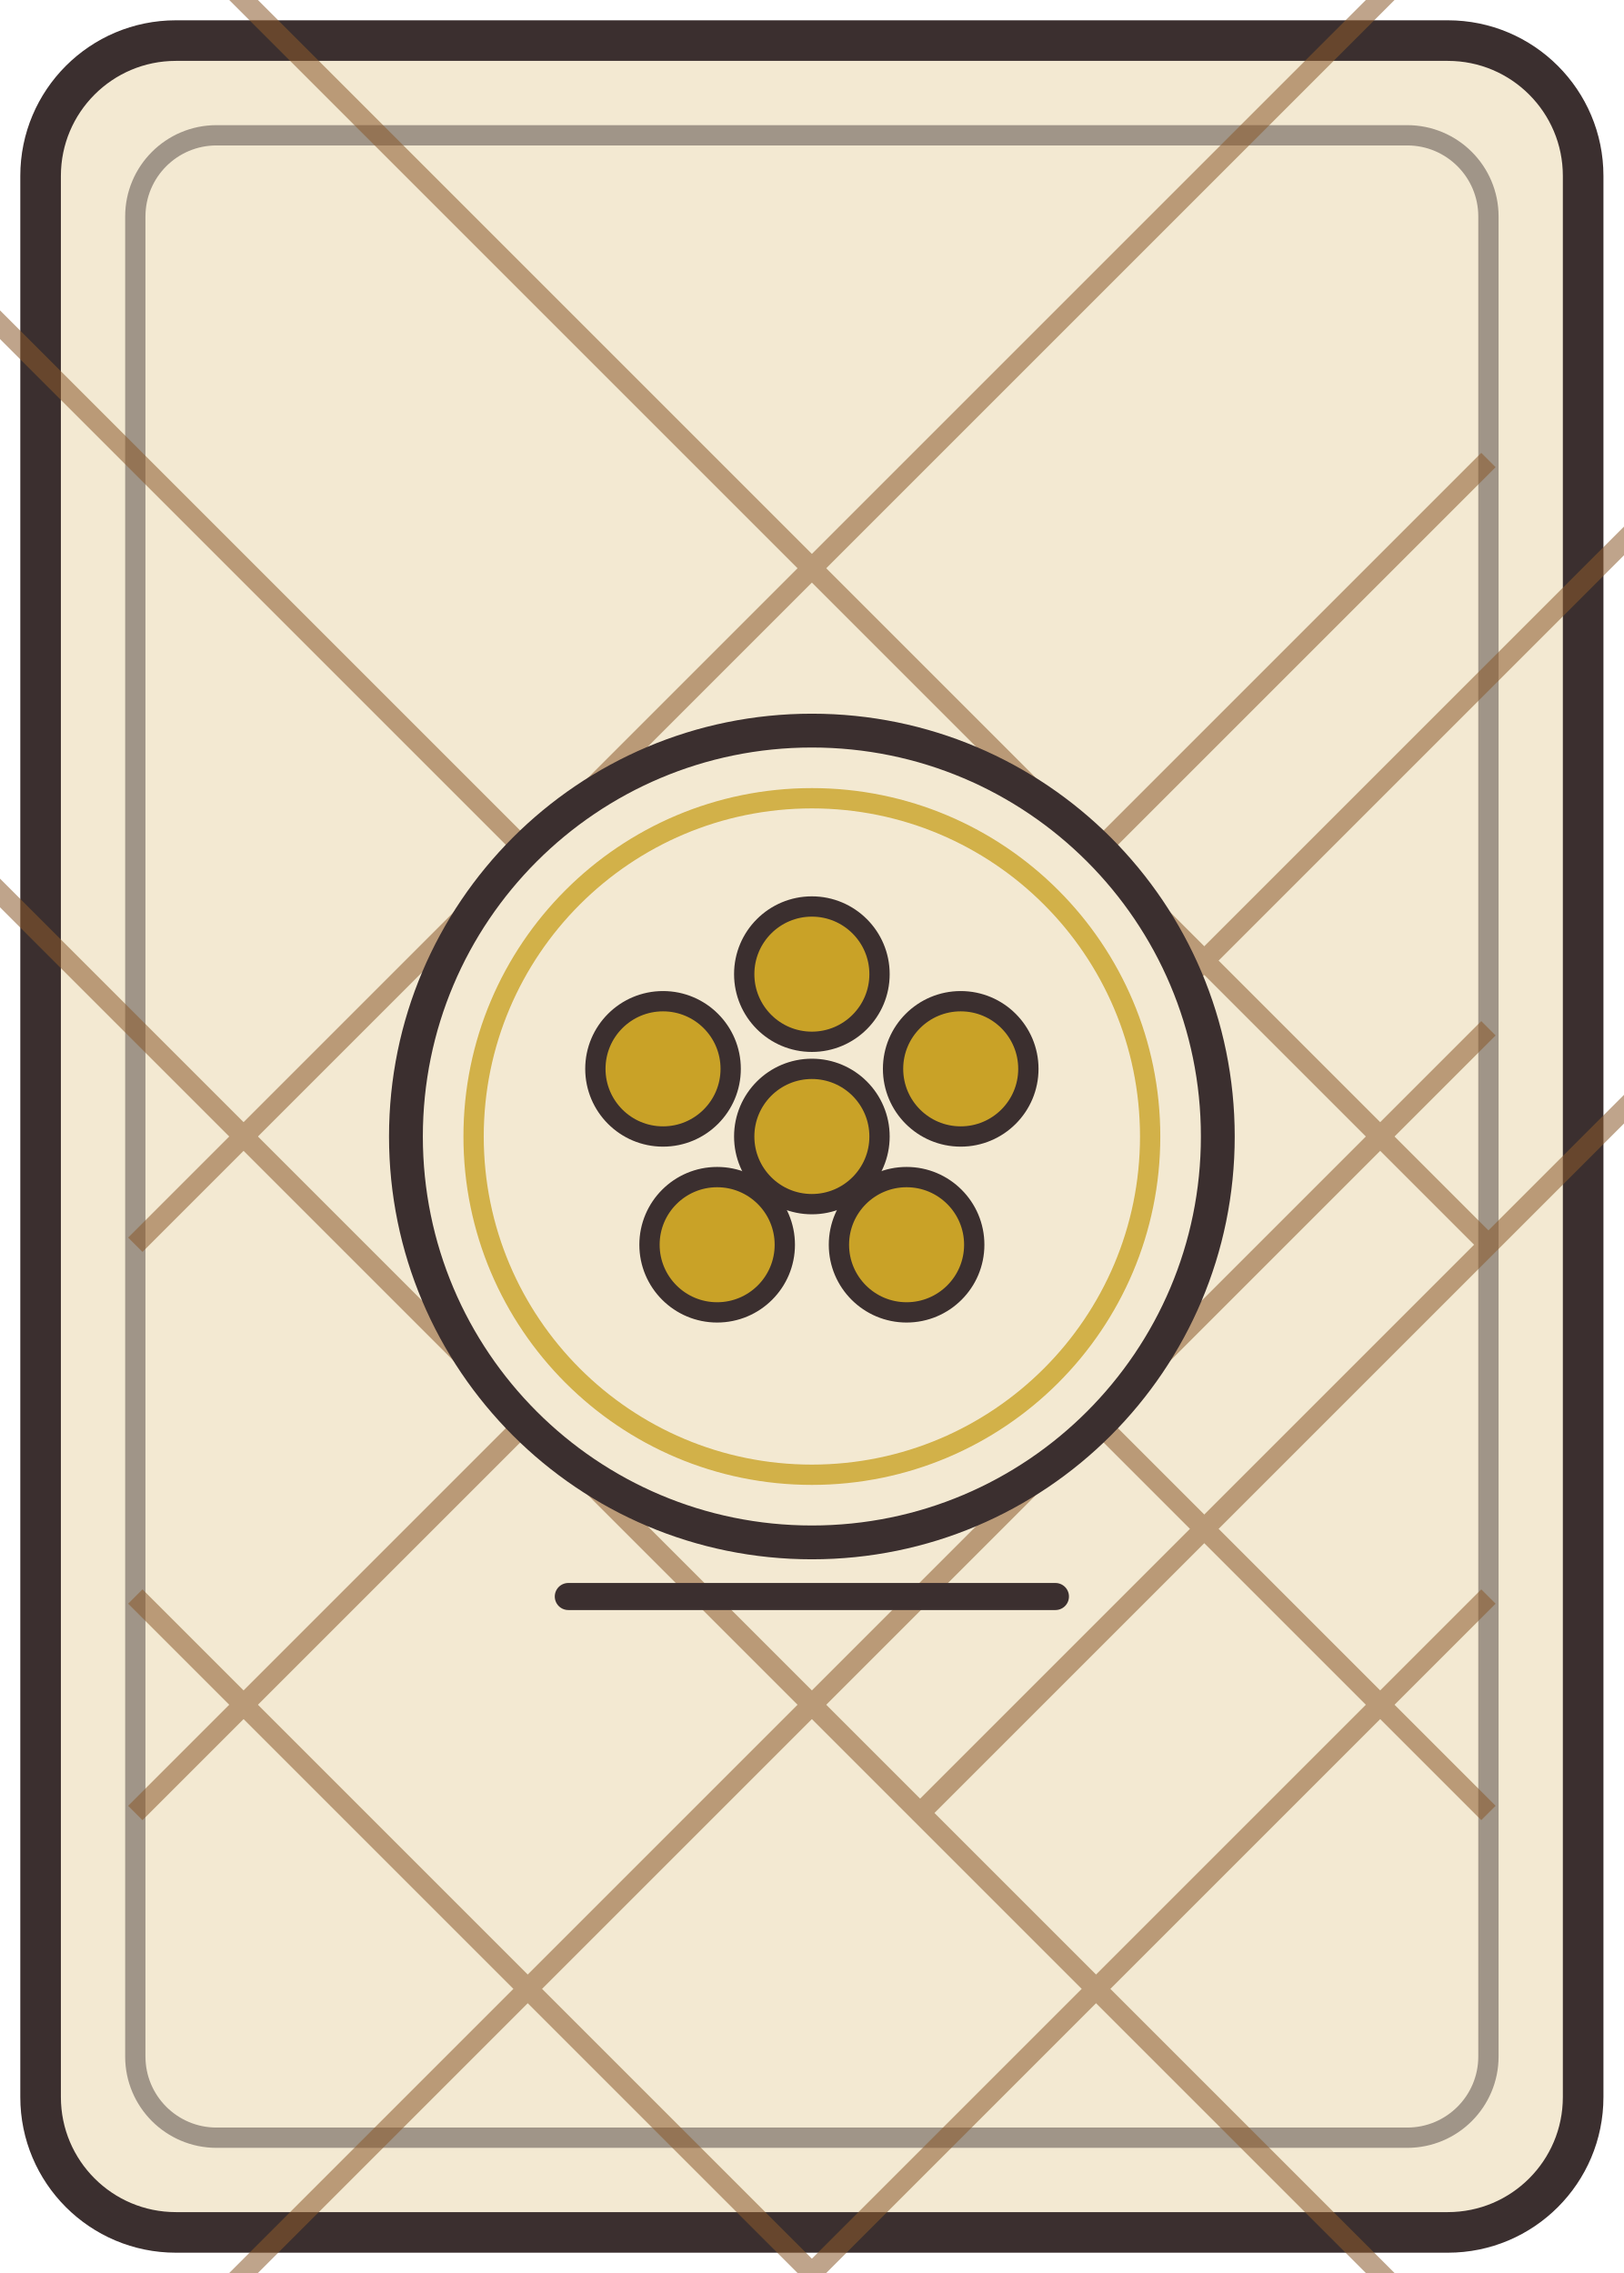
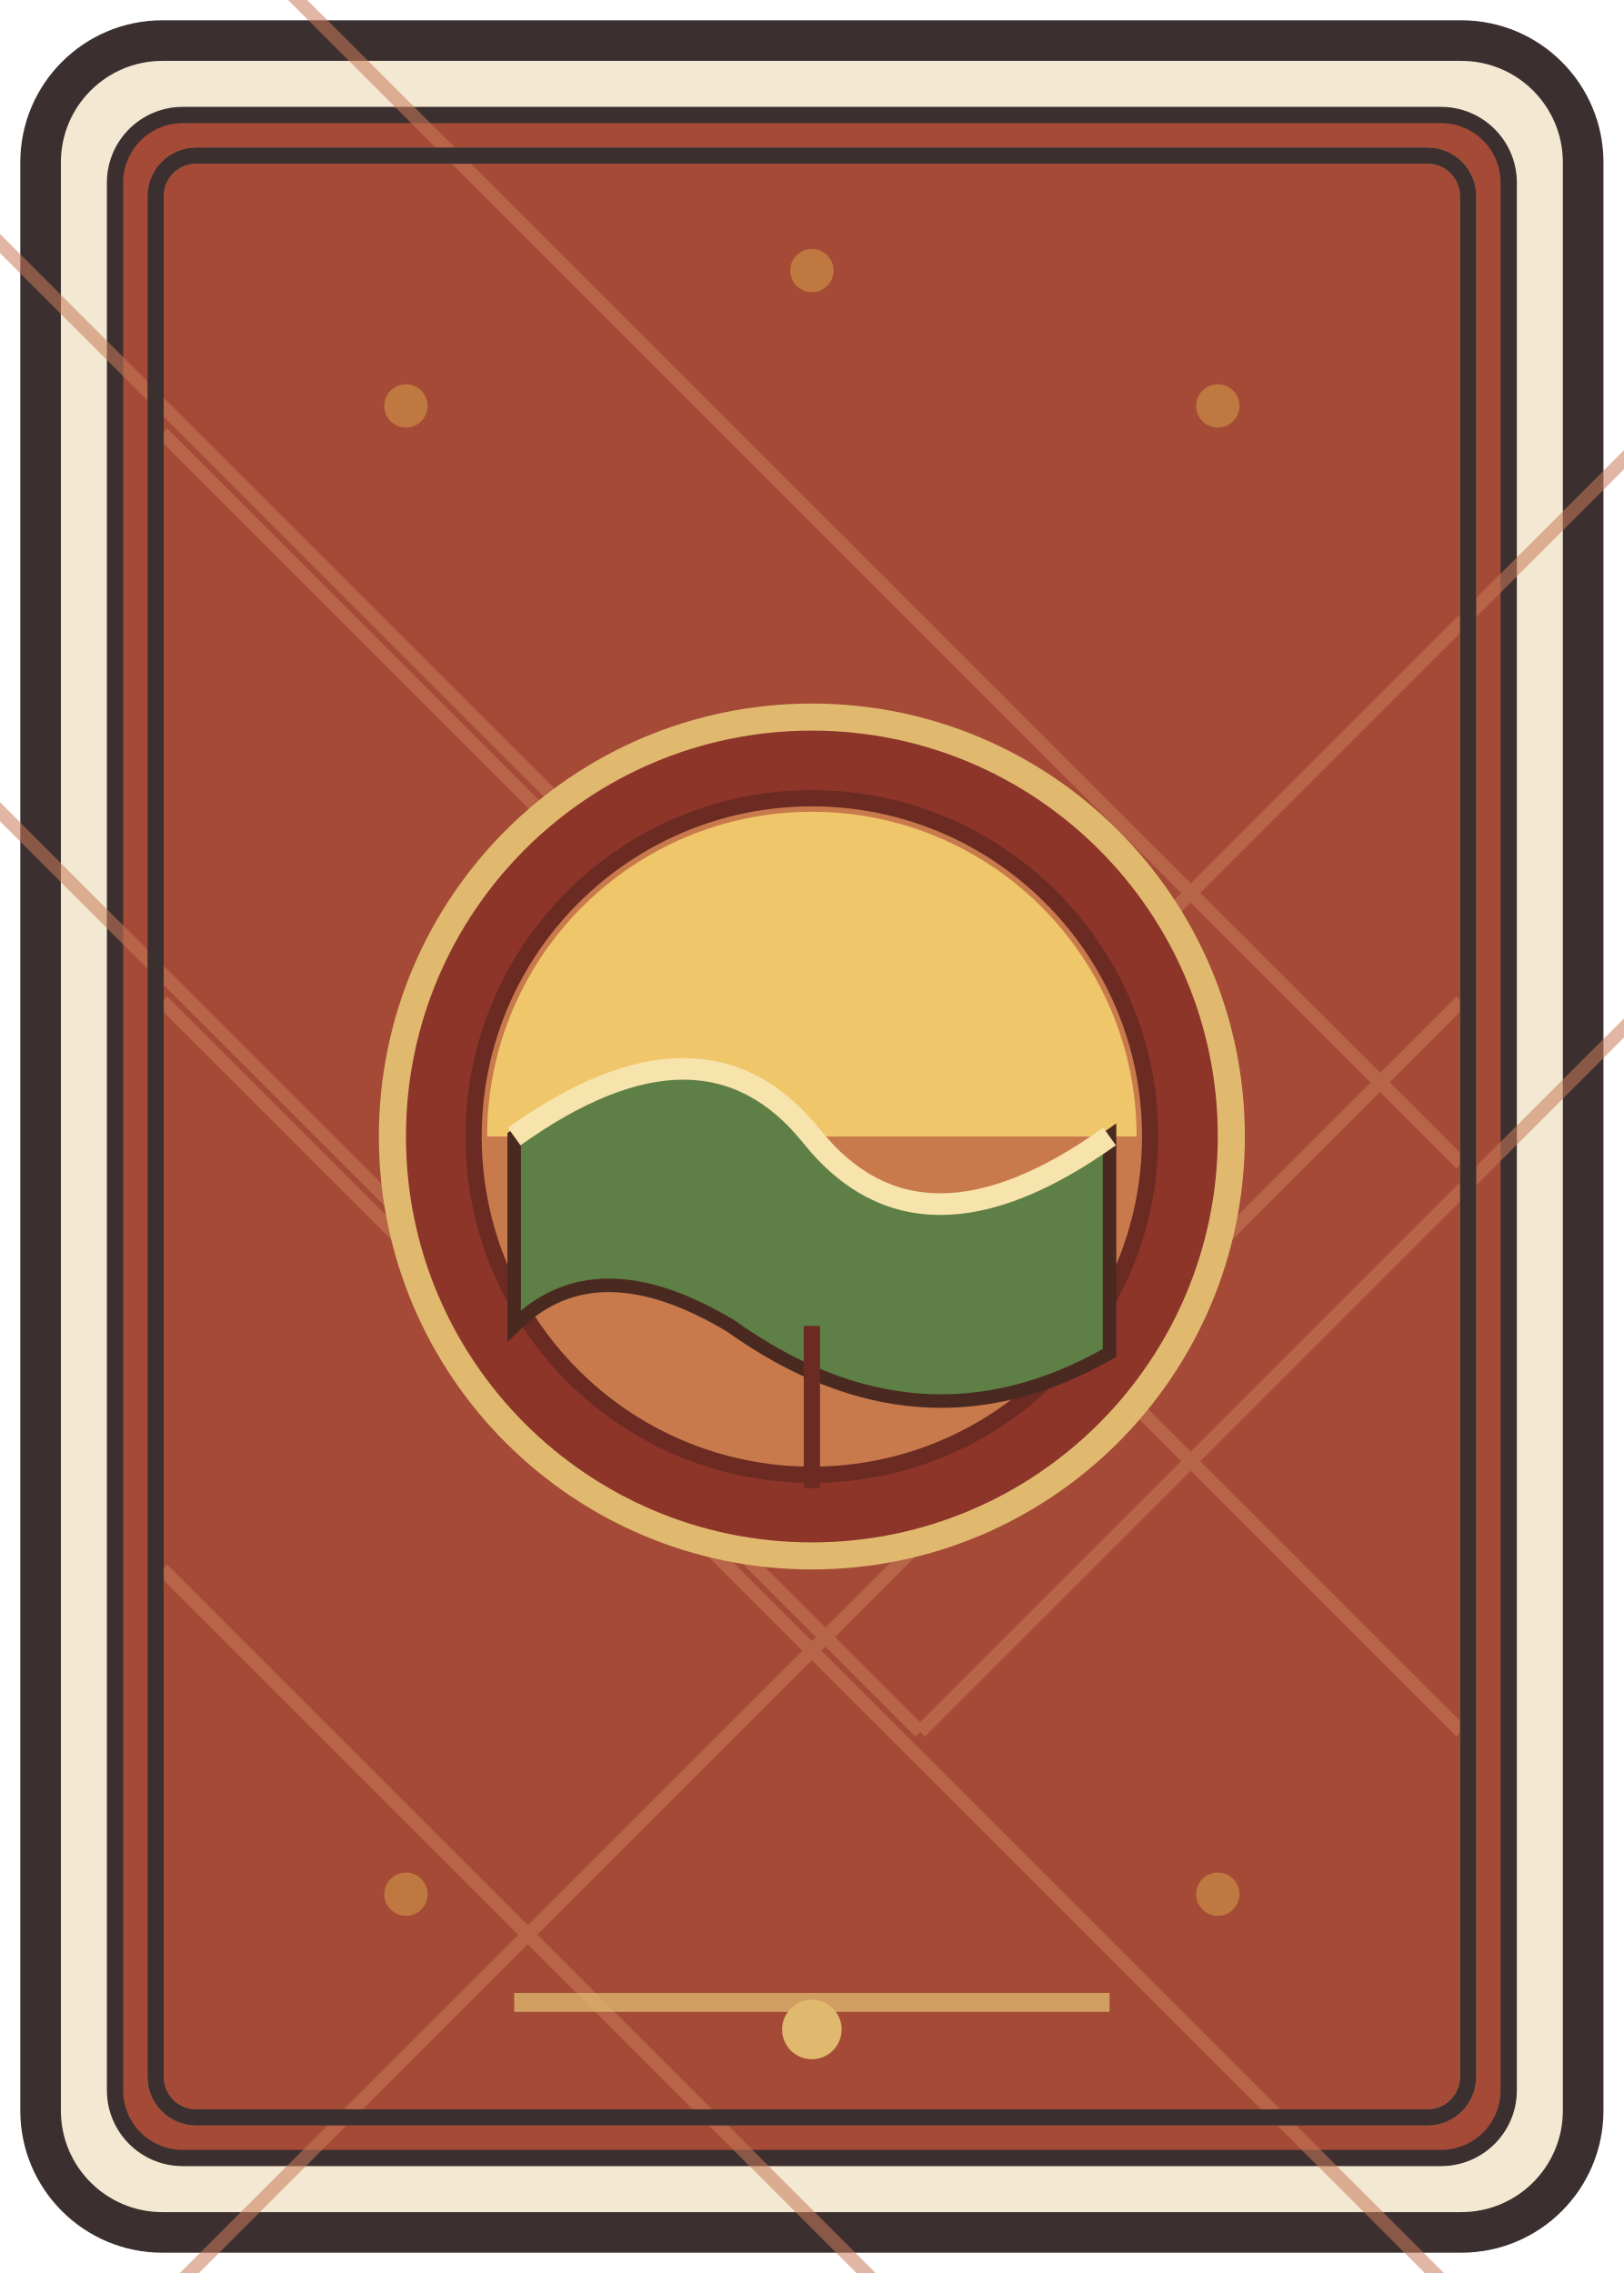
<svg xmlns="http://www.w3.org/2000/svg" viewBox="0 0 120 168">
-   <rect x="3" y="3" width="114" height="162" rx="10" fill="#F3E9D2" stroke="#3B2F2F" stroke-width="3" />
-   <rect x="10" y="10" width="100" height="148" rx="6" fill="none" stroke="#3B2F2F" stroke-width="1.5" opacity=".45" />
-   <g stroke="#8A5A2B" stroke-width="1.5" opacity=".55" fill="none">
-     <path d="M10 34 L110 134 M10 76 L110 176 M10 -8 L110 92 M-32 34 L68 134 M-32 -8 L68 92 M10 118 L110 218" />
-     <path d="M10 134 L110 34 M10 176 L110 76 M10 92 L110 -8 M68 134 L168 34 M68 92 L168 -8 M10 218 L110 118" />
+   <rect x="3" y="3" width="114" height="162" rx="9" fill="#F3E9D2" stroke="#3B2F2F" stroke-width="3" />
+   <rect x="8.5" y="8.5" width="103" height="151" rx="5" fill="#A54A36" stroke="#3B2F2F" stroke-width="1.2" />
+   <rect x="11.5" y="11.5" width="97" height="145" rx="3" fill="none" stroke="#E0B96F" stroke-width="1.2" opacity=".7" />
+   <g stroke="#C87A5A" stroke-width="1" fill="none" opacity=".55">
+     <path d="M12 32 L108 128 M12 74 L108 170 M12 -10 L108 86 M-28 32 L68 128 M-28 -10 L68 86 M12 116 L108 212 M68 128 L164 32 M68 86 L164 -10 M12 170 L108 74" />
  </g>
-   <circle cx="60" cy="84" r="30" fill="#F3E9D2" stroke="#3B2F2F" stroke-width="2.5" />
-   <circle cx="60" cy="84" r="25" fill="none" stroke="#C9A227" stroke-width="1.5" opacity=".8" />
-   <g stroke="#3B2F2F" stroke-width="1.5" fill="#C9A227" stroke-linejoin="round">
-     <circle cx="60" cy="72" r="5" />
-     <circle cx="71" cy="79" r="5" />
-     <circle cx="67" cy="92" r="5" />
-     <circle cx="53" cy="92" r="5" />
-     <circle cx="49" cy="79" r="5" />
-     <circle cx="60" cy="84" r="5" />
+   <g fill="#D9A64A" opacity=".5">
+     <circle cx="30" cy="30" r="1.6" />
+     <circle cx="60" cy="20" r="1.6" />
+     <circle cx="90" cy="30" r="1.6" />
+     <circle cx="30" cy="140" r="1.6" />
+     <circle cx="60" cy="150" r="1.6" />
+     <circle cx="90" cy="140" r="1.6" />
  </g>
-   <path d="M42 118 h36" stroke="#3B2F2F" stroke-width="2" stroke-linecap="round" />
+   <circle cx="60" cy="84" r="31" fill="#8E352A" stroke="#E0B96F" stroke-width="2" />
+   <circle cx="60" cy="84" r="25" fill="#C97A4C" stroke="#6B2A22" stroke-width="1.2" />
+   <path d="M36 84 A24 24 0 0 1 84 84 Z" fill="#F0C66A" />
+   <path d="M38 84 Q52 74 60 84 Q68 94 82 84 V100 Q68 108 54 98 Q44 92 38 98 Z" fill="#5E7F45" stroke="#4A2A20" stroke-width="1" />
+   <path d="M38 84 Q52 74 60 84 Q68 94 82 84" fill="none" stroke="#F7E3AC" stroke-width="1.6" />
+   <path d="M60 110 V98" stroke="#6B2A22" stroke-width="1.2" />
+   <rect x="11.5" y="11.5" width="97" height="145" rx="3" fill="none" stroke="#3B2F2F" stroke-width="1.2" />
+   <path d="M38 148 H82" stroke="#E0B96F" stroke-width="1.4" opacity=".75" />
+   <circle cx="60" cy="150" r="2.2" fill="#E0B96F" />
</svg>
